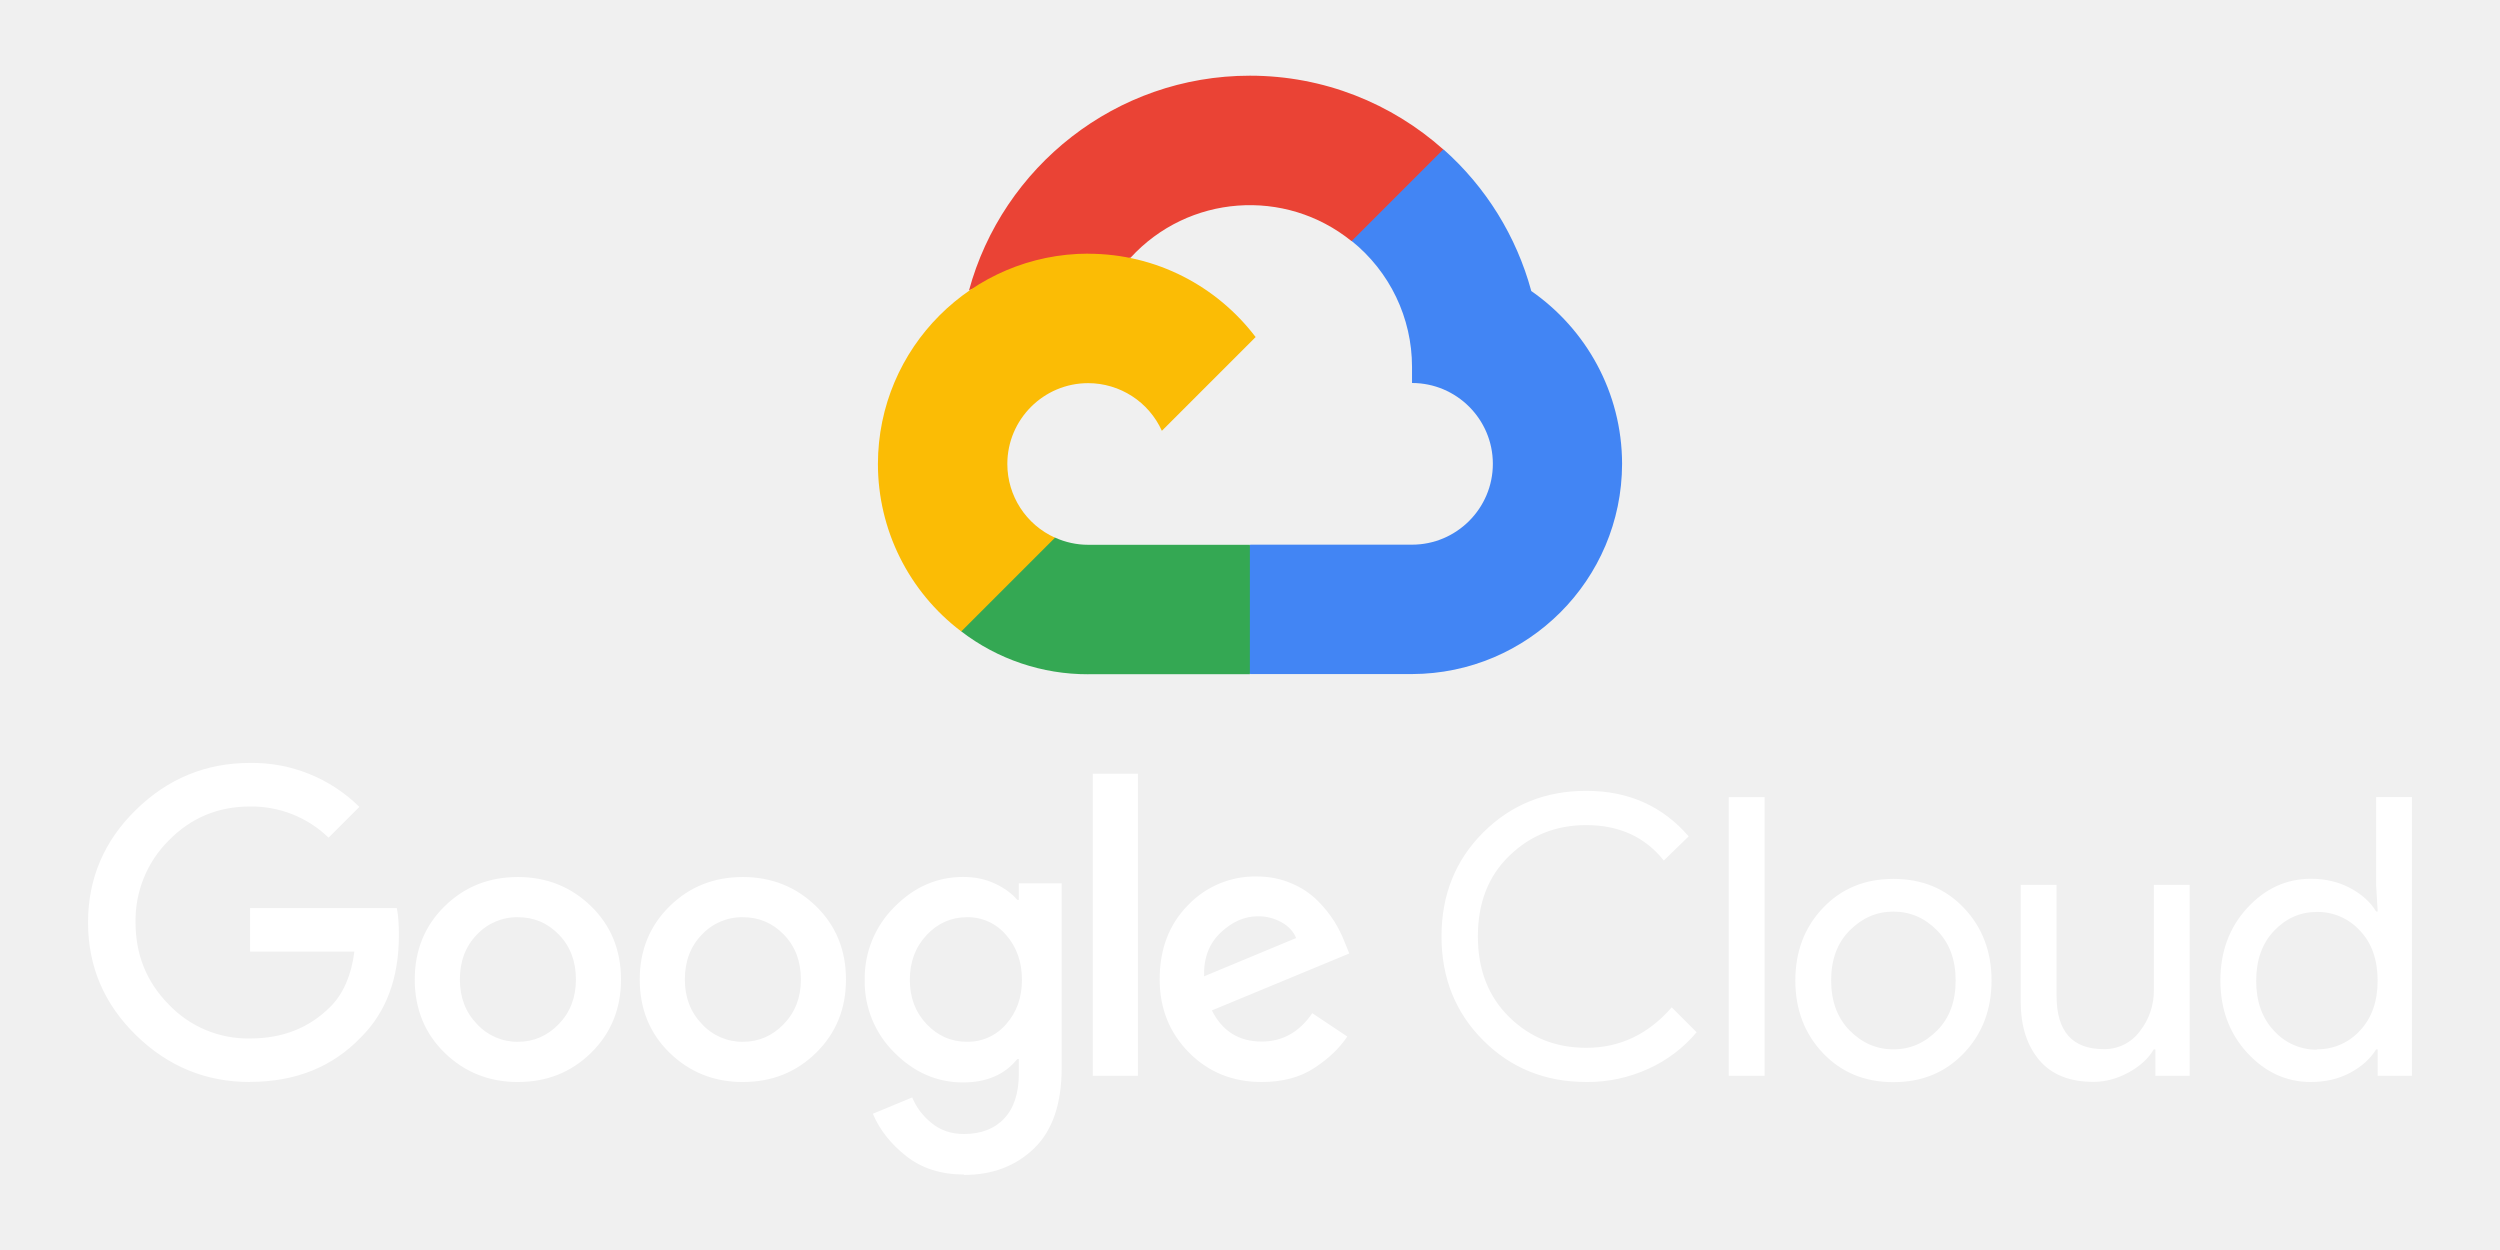
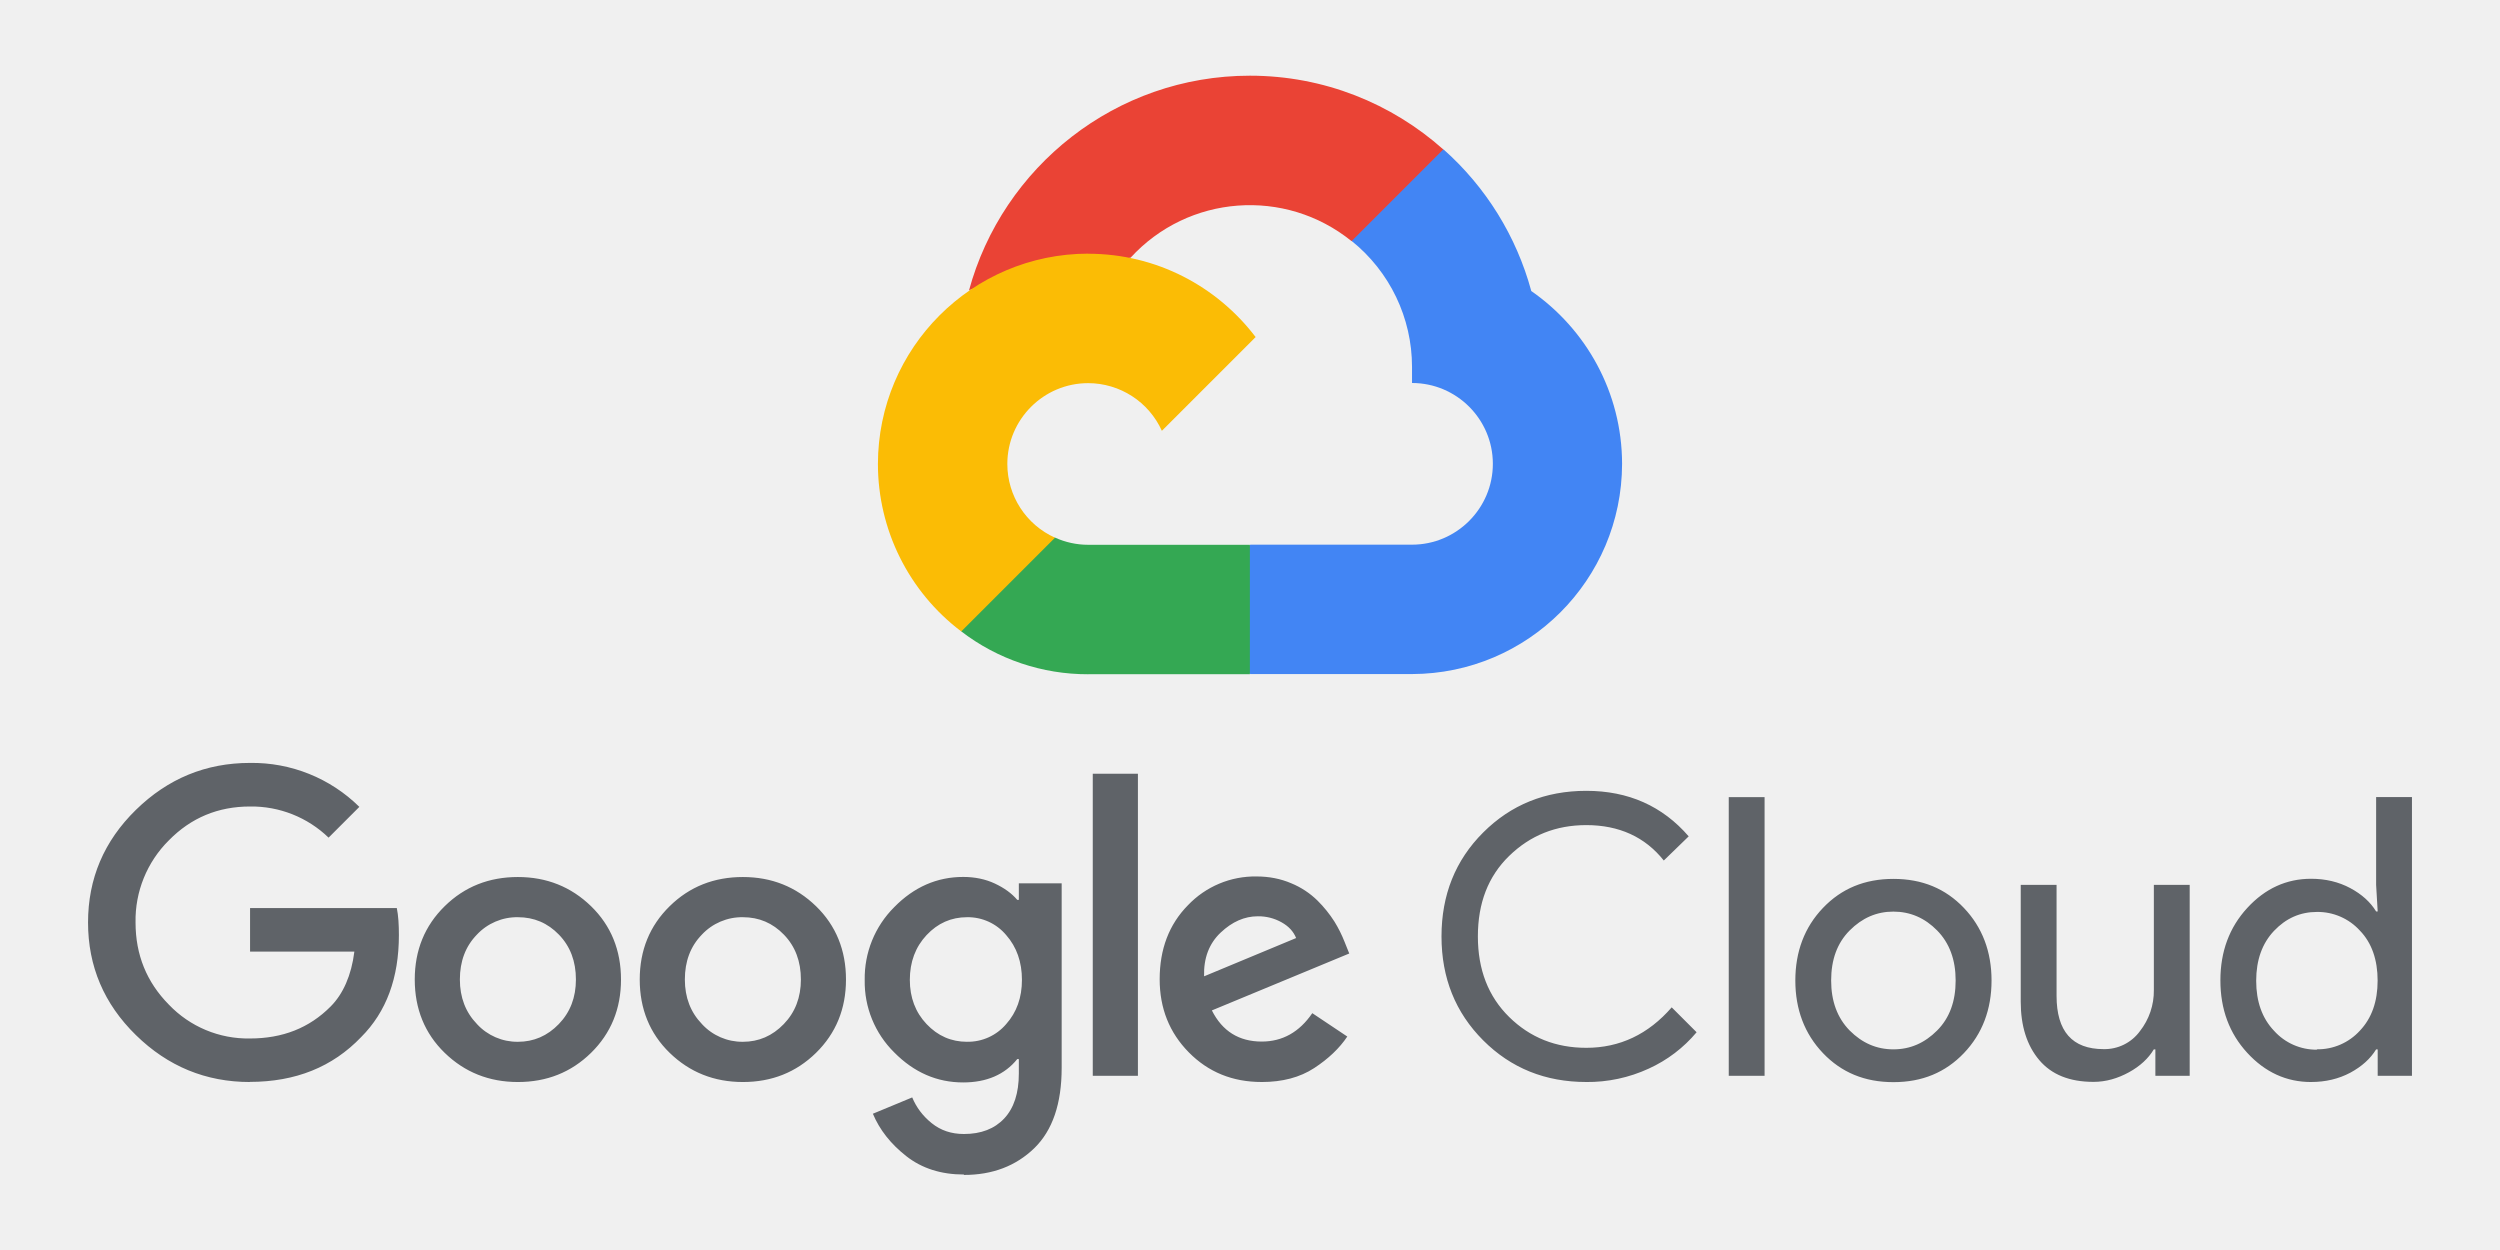
- <svg xmlns="http://www.w3.org/2000/svg" fill="#fff" width="120" height="60">
+ <svg xmlns="http://www.w3.org/2000/svg" fill="#FF0000" width="120" height="60">
  <path d="M64.87 11.572l1.144.02 3.108-3.108.15-1.317c-2.47-2.197-5.72-3.534-9.277-3.534-6.44 0-11.876 4.382-13.486 10.318.34-.237 1.065-.06 1.065-.06l6.212-1.022s.32-.53.48-.497a7.76 7.76 0 0 1 10.605-.8z" fill="#ea4335" />
  <path d="M73.5 13.962a13.99 13.99 0 0 0-4.216-6.796l-4.402 4.402a7.75 7.75 0 0 1 2.895 6.039v.777c2.142 0 3.88 1.743 3.88 3.88s-1.743 3.88-3.88 3.88h-7.762l-.777.78v4.658l.777.773h7.762A10.11 10.11 0 0 0 77.86 22.265c-.004-3.436-1.736-6.48-4.37-8.303z" fill="#4285f4" />
  <path d="M52.234 32.362h7.76V26.15h-7.76a3.84 3.84 0 0 1-1.597-.347l-1.12.343-3.108 3.108-.272 1.05a9.96 9.96 0 0 0 6.098 2.06z" fill="#34a853" />
  <path d="M52.234 12.175A10.11 10.11 0 0 0 42.14 22.269a10.08 10.08 0 0 0 4 8.04l4.5-4.5a3.88 3.88 0 0 1-2.288-3.538c0-2.142 1.743-3.88 3.88-3.88a3.89 3.89 0 0 1 3.538 2.288l4.5-4.5c-1.846-2.43-4.76-4-8.04-4z" fill="#fbbc05" />
-   <path d="M12 51.937c-2.12 0-3.94-.75-5.474-2.25s-2.3-3.304-2.3-5.408.765-3.908 2.3-5.408S9.883 36.62 12 36.62a7.32 7.32 0 0 1 5.249 2.11l-1.477 1.477a5.32 5.32 0 0 0-3.773-1.495c-1.53 0-2.83.54-3.896 1.627a5.41 5.41 0 0 0-1.597 3.941c0 1.546.53 2.857 1.597 3.94a5.25 5.25 0 0 0 3.896 1.627c1.558 0 2.845-.5 3.87-1.534.6-.6 1-1.5 1.14-2.635h-5.006v-2.092h7.044c.075.372.1.8.1 1.3 0 2.056-.603 3.686-1.813 4.895-1.372 1.435-3.15 2.15-5.345 2.15zm16.37-1.4c-.96.94-2.13 1.4-3.512 1.4s-2.554-.47-3.512-1.4-1.438-2.113-1.438-3.52.48-2.58 1.438-3.52 2.13-1.4 3.512-1.4 2.554.47 3.512 1.4 1.438 2.116 1.438 3.52-.48 2.58-1.438 3.52zm-5.474-1.38a2.63 2.63 0 0 0 1.963.849c.76 0 1.414-.282 1.963-.85s.822-1.28.822-2.14c0-.87-.27-1.588-.813-2.15s-1.198-.84-1.972-.84a2.64 2.64 0 0 0-1.972.84c-.543.56-.813 1.276-.813 2.15 0 .858.273 1.573.822 2.14zm16.273 1.38c-.96.94-2.13 1.4-3.512 1.4s-2.554-.47-3.512-1.4-1.438-2.113-1.438-3.52.48-2.58 1.438-3.52 2.13-1.4 3.512-1.4 2.554.47 3.512 1.4 1.438 2.116 1.438 3.52-.48 2.58-1.438 3.52zm-5.474-1.38a2.63 2.63 0 0 0 1.963.849c.76 0 1.414-.282 1.963-.85s.822-1.28.822-2.14c0-.87-.27-1.588-.813-2.15s-1.198-.84-1.972-.84a2.64 2.64 0 0 0-1.972.84c-.543.56-.813 1.276-.813 2.15 0 .858.273 1.573.822 2.14zm12.573 7.22c-1.095 0-2.017-.294-2.764-.88s-1.282-1.264-1.606-2.038l1.888-.783c.198.474.5.885.933 1.234s.94.522 1.552.522c.822 0 1.468-.25 1.933-.747s.7-1.216.7-2.15v-.7h-.075c-.6.747-1.477 1.122-2.596 1.122-1.258 0-2.36-.48-3.307-1.438a4.76 4.76 0 0 1-1.42-3.476 4.82 4.82 0 0 1 1.42-3.503c.945-.963 2.05-1.447 3.307-1.447.56 0 1.068.105 1.522.318s.813.474 1.074.783h.075V42.4h2.056v8.857c0 1.72-.438 3.004-1.318 3.86-.88.85-2.002 1.28-3.373 1.28zm.15-6.372a2.41 2.41 0 0 0 1.879-.849c.504-.567.756-1.273.756-2.122 0-.858-.252-1.576-.756-2.15a2.4 2.4 0 0 0-1.879-.858c-.76 0-1.408.288-1.942.858s-.804 1.288-.804 2.15c0 .846.267 1.555.804 2.122s1.183.85 1.942.85zM54.62 37.14v14.5h-2.167v-14.5zm5.94 14.796c-1.396 0-2.56-.474-3.494-1.42s-1.402-2.116-1.402-3.512c0-1.444.45-2.63 1.354-3.55a4.45 4.45 0 0 1 3.298-1.384c.597 0 1.153.108 1.663.327a3.92 3.92 0 0 1 1.27.84 5.84 5.84 0 0 1 .804.999 6.12 6.12 0 0 1 .486.972l.225.56L58.17 48.5c.5.996 1.3 1.495 2.392 1.495.996 0 1.807-.453 2.428-1.363l1.68 1.122c-.375.56-.903 1.065-1.588 1.513s-1.528.67-2.524.67zm-2.746-5.08l4.4-1.83c-.126-.312-.354-.564-.7-.756a2.26 2.26 0 0 0-1.14-.288c-.636 0-1.23.26-1.783.783s-.82 1.222-.795 2.092zm18.33 5.08c-1.97 0-3.62-.666-4.952-2s-2-2.995-2-4.988.666-3.656 2-4.988 2.983-2 4.952-2c2.017 0 3.656.73 4.913 2.185l-1.195 1.16c-.9-1.134-2.15-1.7-3.72-1.7-1.46 0-2.686.492-3.7 1.477s-1.504 2.272-1.504 3.866.5 2.884 1.504 3.87 2.233 1.477 3.7 1.477c1.606 0 2.977-.648 4.1-1.942l1.195 1.195a6.51 6.51 0 0 1-2.3 1.747 7.02 7.02 0 0 1-3.004.642zm8.556-.296h-1.72V38.263h1.72zm2.803-8.06c.885-.927 2-1.393 3.382-1.393s2.497.465 3.382 1.393 1.327 2.1 1.327 3.485-.44 2.557-1.327 3.485-2 1.393-3.382 1.393-2.497-.465-3.382-1.393-1.327-2.1-1.327-3.485.44-2.557 1.327-3.485zm1.28 5.883c.6.603 1.294.906 2.1.906s1.5-.303 2.1-.906.888-1.405.888-2.4-.297-1.798-.888-2.4-1.294-.906-2.1-.906-1.5.303-2.1.906-.888 1.405-.888 2.4.297 1.798.888 2.4zm16.32 2.177h-1.645v-1.27h-.075c-.26.435-.66.807-1.195 1.1s-1.1.46-1.7.46c-1.147 0-2.014-.348-2.605-1.047s-.888-1.633-.888-2.803v-5.606h1.72v5.324c0 1.708.753 2.56 2.26 2.56a2.1 2.1 0 0 0 1.738-.858 3.13 3.13 0 0 0 .672-1.981v-5.045h1.72v9.157zm5.828.297c-1.183 0-2.206-.468-3.064-1.402s-1.288-2.092-1.288-3.476.43-2.542 1.288-3.476 1.882-1.402 3.064-1.402c.696 0 1.324.15 1.88.447s.97.672 1.243 1.122h.075l-.075-1.27v-4.22h1.72v13.38h-1.645v-1.27h-.075c-.273.447-.687.822-1.243 1.122-.555.294-1.183.444-1.88.444zm.28-1.57a2.74 2.74 0 0 0 2.065-.897c.567-.597.85-1.402.85-2.4s-.282-1.813-.85-2.4a2.74 2.74 0 0 0-2.065-.897c-.798 0-1.483.303-2.056.906s-.858 1.405-.858 2.4.285 1.798.858 2.4a2.73 2.73 0 0 0 2.056.906z" fill="#fff" />
+   <path d="M12 51.937c-2.12 0-3.94-.75-5.474-2.25s-2.3-3.304-2.3-5.408.765-3.908 2.3-5.408S9.883 36.62 12 36.62a7.32 7.32 0 0 1 5.249 2.11l-1.477 1.477a5.32 5.32 0 0 0-3.773-1.495c-1.53 0-2.83.54-3.896 1.627a5.41 5.41 0 0 0-1.597 3.941c0 1.546.53 2.857 1.597 3.94a5.25 5.25 0 0 0 3.896 1.627c1.558 0 2.845-.5 3.87-1.534.6-.6 1-1.5 1.14-2.635h-5.006v-2.092h7.044c.075.372.1.8.1 1.3 0 2.056-.603 3.686-1.813 4.895-1.372 1.435-3.15 2.15-5.345 2.15zm16.37-1.4c-.96.94-2.13 1.4-3.512 1.4s-2.554-.47-3.512-1.4-1.438-2.113-1.438-3.52.48-2.58 1.438-3.52 2.13-1.4 3.512-1.4 2.554.47 3.512 1.4 1.438 2.116 1.438 3.52-.48 2.58-1.438 3.52zm-5.474-1.38a2.63 2.63 0 0 0 1.963.849c.76 0 1.414-.282 1.963-.85s.822-1.28.822-2.14c0-.87-.27-1.588-.813-2.15s-1.198-.84-1.972-.84a2.64 2.64 0 0 0-1.972.84c-.543.56-.813 1.276-.813 2.15 0 .858.273 1.573.822 2.14zm16.273 1.38c-.96.94-2.13 1.4-3.512 1.4s-2.554-.47-3.512-1.4-1.438-2.113-1.438-3.52.48-2.58 1.438-3.52 2.13-1.4 3.512-1.4 2.554.47 3.512 1.4 1.438 2.116 1.438 3.52-.48 2.58-1.438 3.52zm-5.474-1.38a2.63 2.63 0 0 0 1.963.849c.76 0 1.414-.282 1.963-.85s.822-1.28.822-2.14c0-.87-.27-1.588-.813-2.15s-1.198-.84-1.972-.84a2.64 2.64 0 0 0-1.972.84c-.543.56-.813 1.276-.813 2.15 0 .858.273 1.573.822 2.14zm12.573 7.22c-1.095 0-2.017-.294-2.764-.88s-1.282-1.264-1.606-2.038l1.888-.783c.198.474.5.885.933 1.234s.94.522 1.552.522c.822 0 1.468-.25 1.933-.747s.7-1.216.7-2.15v-.7h-.075c-.6.747-1.477 1.122-2.596 1.122-1.258 0-2.36-.48-3.307-1.438a4.76 4.76 0 0 1-1.42-3.476 4.82 4.82 0 0 1 1.42-3.503c.945-.963 2.05-1.447 3.307-1.447.56 0 1.068.105 1.522.318s.813.474 1.074.783h.075V42.4h2.056v8.857c0 1.72-.438 3.004-1.318 3.86-.88.85-2.002 1.28-3.373 1.28zm.15-6.372a2.41 2.41 0 0 0 1.879-.849c.504-.567.756-1.273.756-2.122 0-.858-.252-1.576-.756-2.15a2.4 2.4 0 0 0-1.879-.858c-.76 0-1.408.288-1.942.858s-.804 1.288-.804 2.15c0 .846.267 1.555.804 2.122s1.183.85 1.942.85zM54.62 37.14v14.5h-2.167v-14.5zm5.94 14.796c-1.396 0-2.56-.474-3.494-1.42s-1.402-2.116-1.402-3.512c0-1.444.45-2.63 1.354-3.55a4.45 4.45 0 0 1 3.298-1.384c.597 0 1.153.108 1.663.327a3.92 3.92 0 0 1 1.27.84 5.84 5.84 0 0 1 .804.999 6.12 6.12 0 0 1 .486.972l.225.56L58.17 48.5c.5.996 1.3 1.495 2.392 1.495.996 0 1.807-.453 2.428-1.363l1.68 1.122c-.375.56-.903 1.065-1.588 1.513s-1.528.67-2.524.67zm-2.746-5.08l4.4-1.83c-.126-.312-.354-.564-.7-.756a2.26 2.26 0 0 0-1.14-.288c-.636 0-1.23.26-1.783.783s-.82 1.222-.795 2.092zm18.33 5.08c-1.97 0-3.62-.666-4.952-2s-2-2.995-2-4.988.666-3.656 2-4.988 2.983-2 4.952-2c2.017 0 3.656.73 4.913 2.185l-1.195 1.16c-.9-1.134-2.15-1.7-3.72-1.7-1.46 0-2.686.492-3.7 1.477s-1.504 2.272-1.504 3.866.5 2.884 1.504 3.87 2.233 1.477 3.7 1.477c1.606 0 2.977-.648 4.1-1.942l1.195 1.195a6.51 6.51 0 0 1-2.3 1.747 7.02 7.02 0 0 1-3.004.642zm8.556-.296h-1.72V38.263h1.72zm2.803-8.06c.885-.927 2-1.393 3.382-1.393s2.497.465 3.382 1.393 1.327 2.1 1.327 3.485-.44 2.557-1.327 3.485-2 1.393-3.382 1.393-2.497-.465-3.382-1.393-1.327-2.1-1.327-3.485.44-2.557 1.327-3.485zm1.28 5.883c.6.603 1.294.906 2.1.906s1.5-.303 2.1-.906.888-1.405.888-2.4-.297-1.798-.888-2.4-1.294-.906-2.1-.906-1.5.303-2.1.906-.888 1.405-.888 2.4.297 1.798.888 2.4zm16.32 2.177h-1.645v-1.27h-.075c-.26.435-.66.807-1.195 1.1s-1.1.46-1.7.46c-1.147 0-2.014-.348-2.605-1.047s-.888-1.633-.888-2.803v-5.606h1.72v5.324c0 1.708.753 2.56 2.26 2.56a2.1 2.1 0 0 0 1.738-.858 3.13 3.13 0 0 0 .672-1.981v-5.045h1.72v9.157zm5.828.297c-1.183 0-2.206-.468-3.064-1.402s-1.288-2.092-1.288-3.476.43-2.542 1.288-3.476 1.882-1.402 3.064-1.402c.696 0 1.324.15 1.88.447s.97.672 1.243 1.122h.075l-.075-1.27v-4.22h1.72v13.38h-1.645v-1.27h-.075c-.273.447-.687.822-1.243 1.122-.555.294-1.183.444-1.88.444zm.28-1.57a2.74 2.74 0 0 0 2.065-.897c.567-.597.85-1.402.85-2.4s-.282-1.813-.85-2.4a2.74 2.74 0 0 0-2.065-.897c-.798 0-1.483.303-2.056.906s-.858 1.405-.858 2.4.285 1.798.858 2.4a2.73 2.73 0 0 0 2.056.906z" fill="#5f6368" />
</svg>
